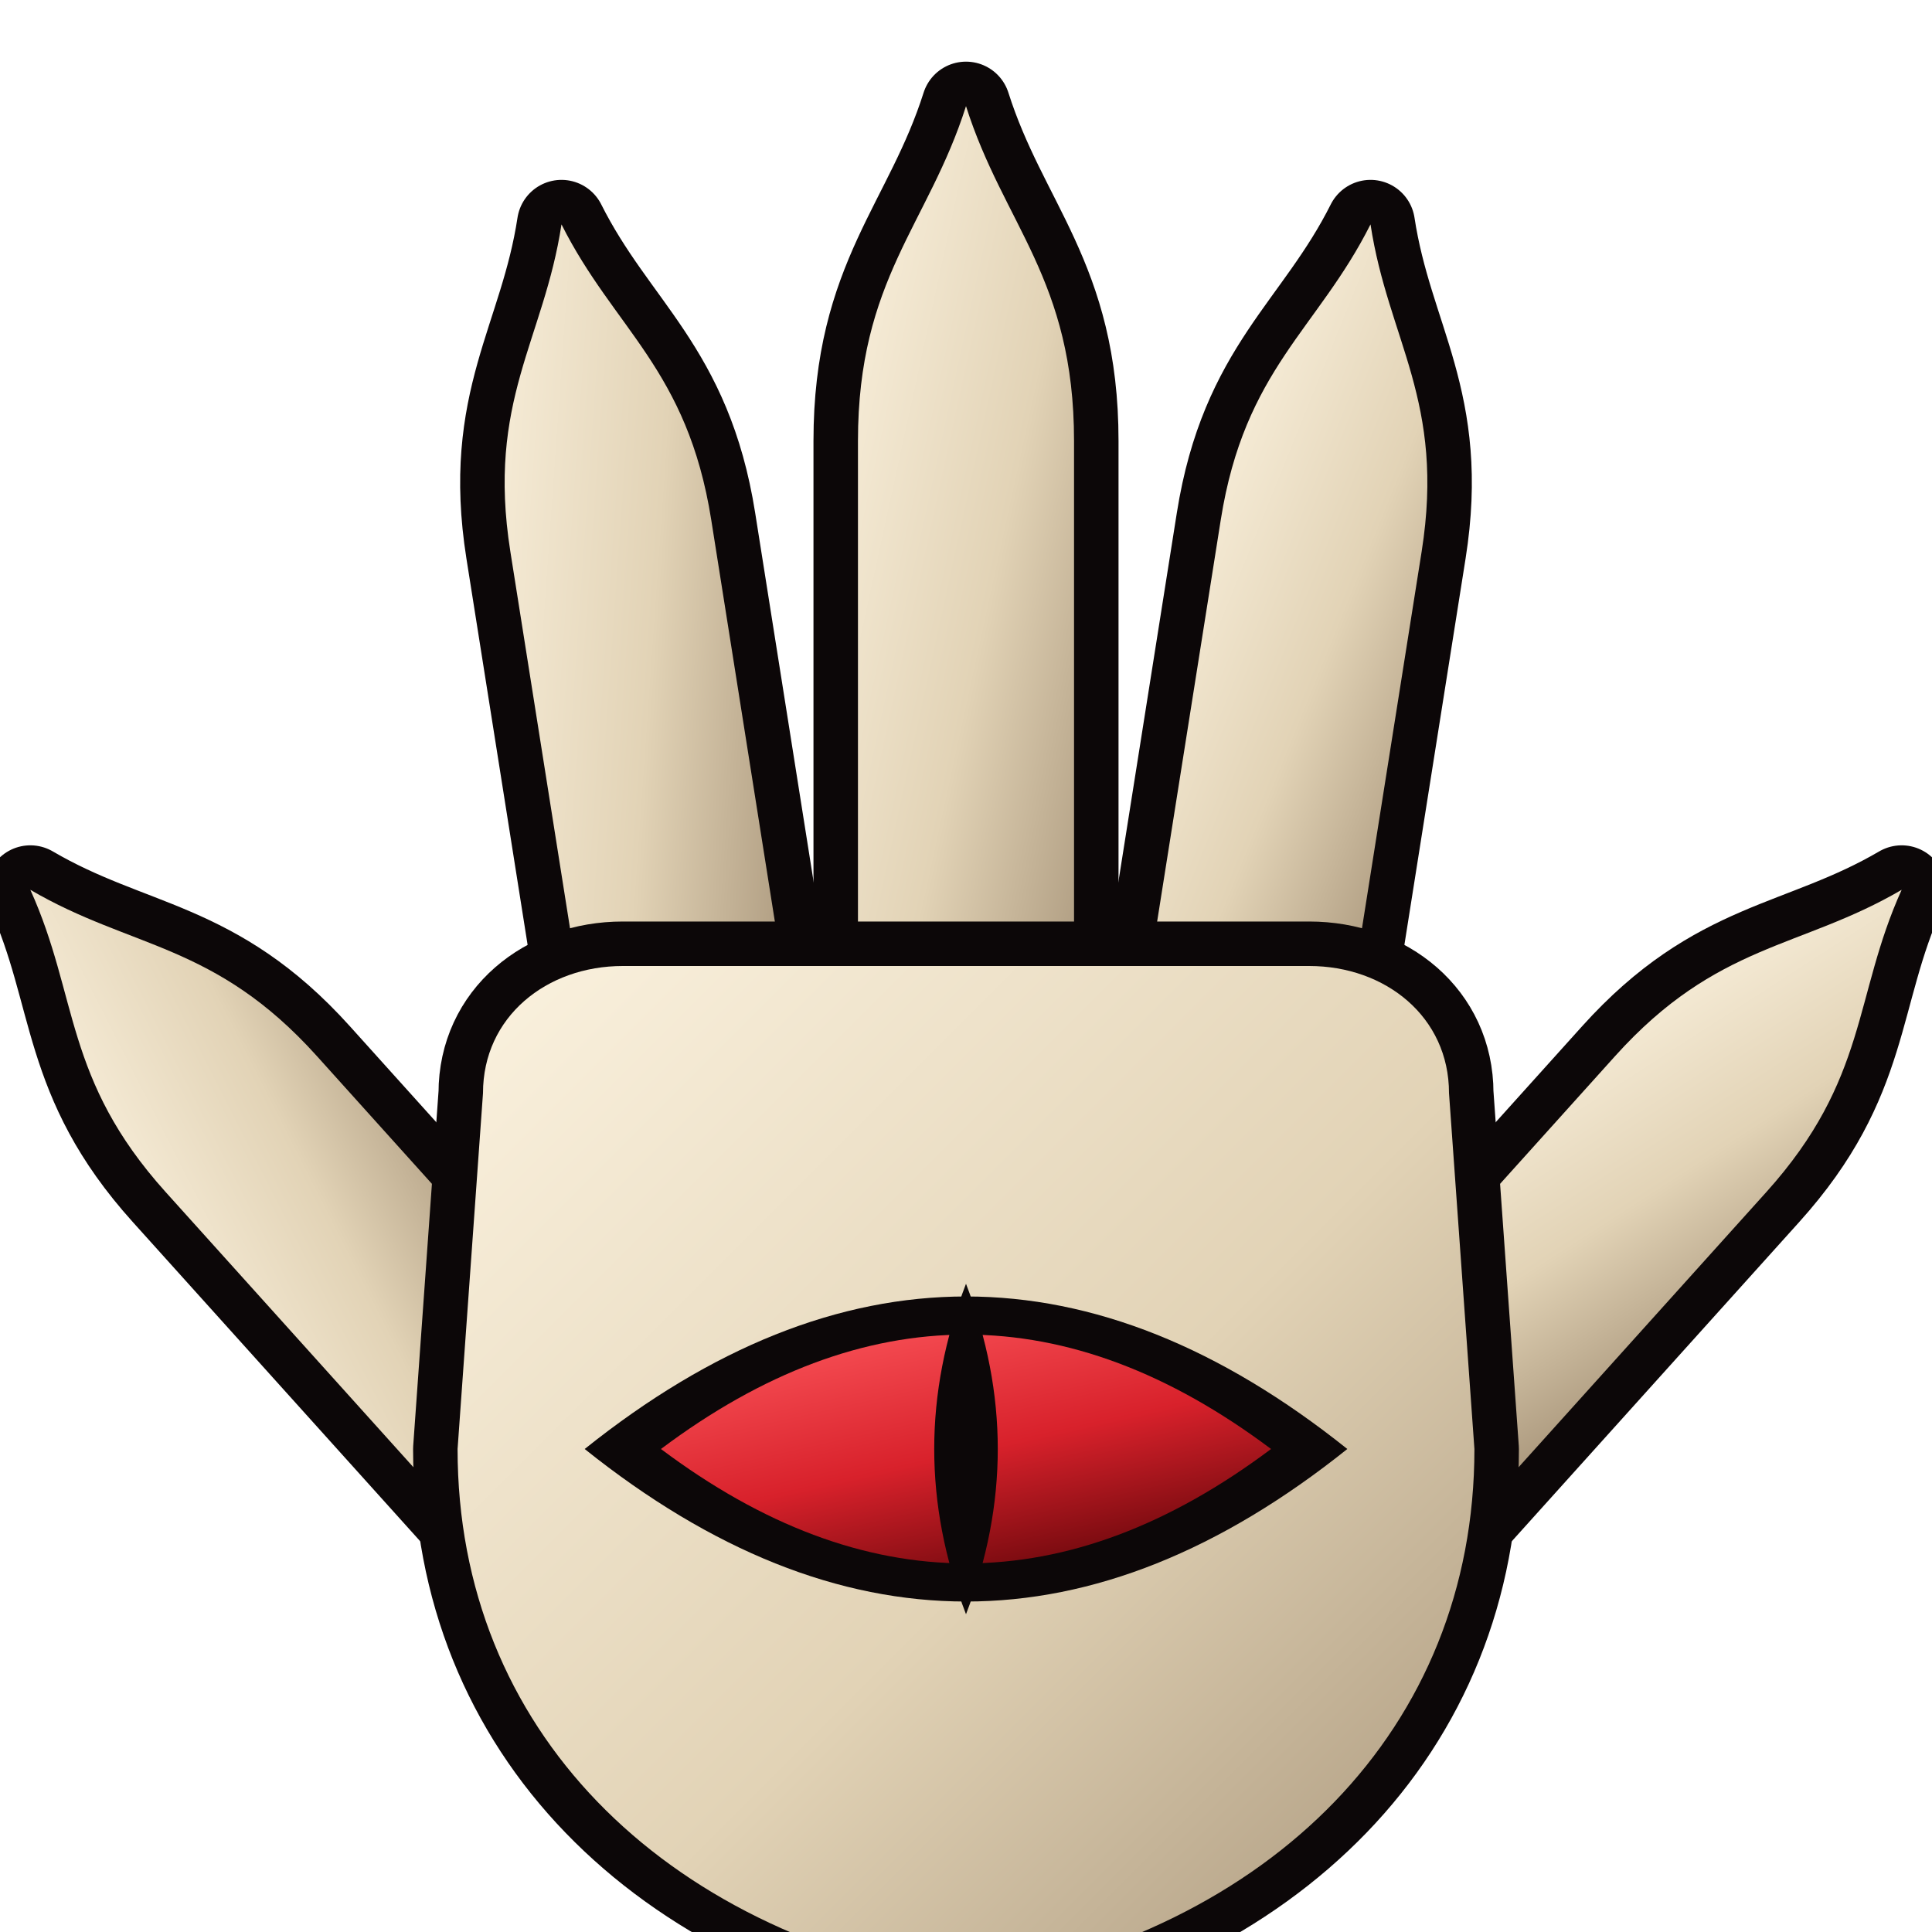
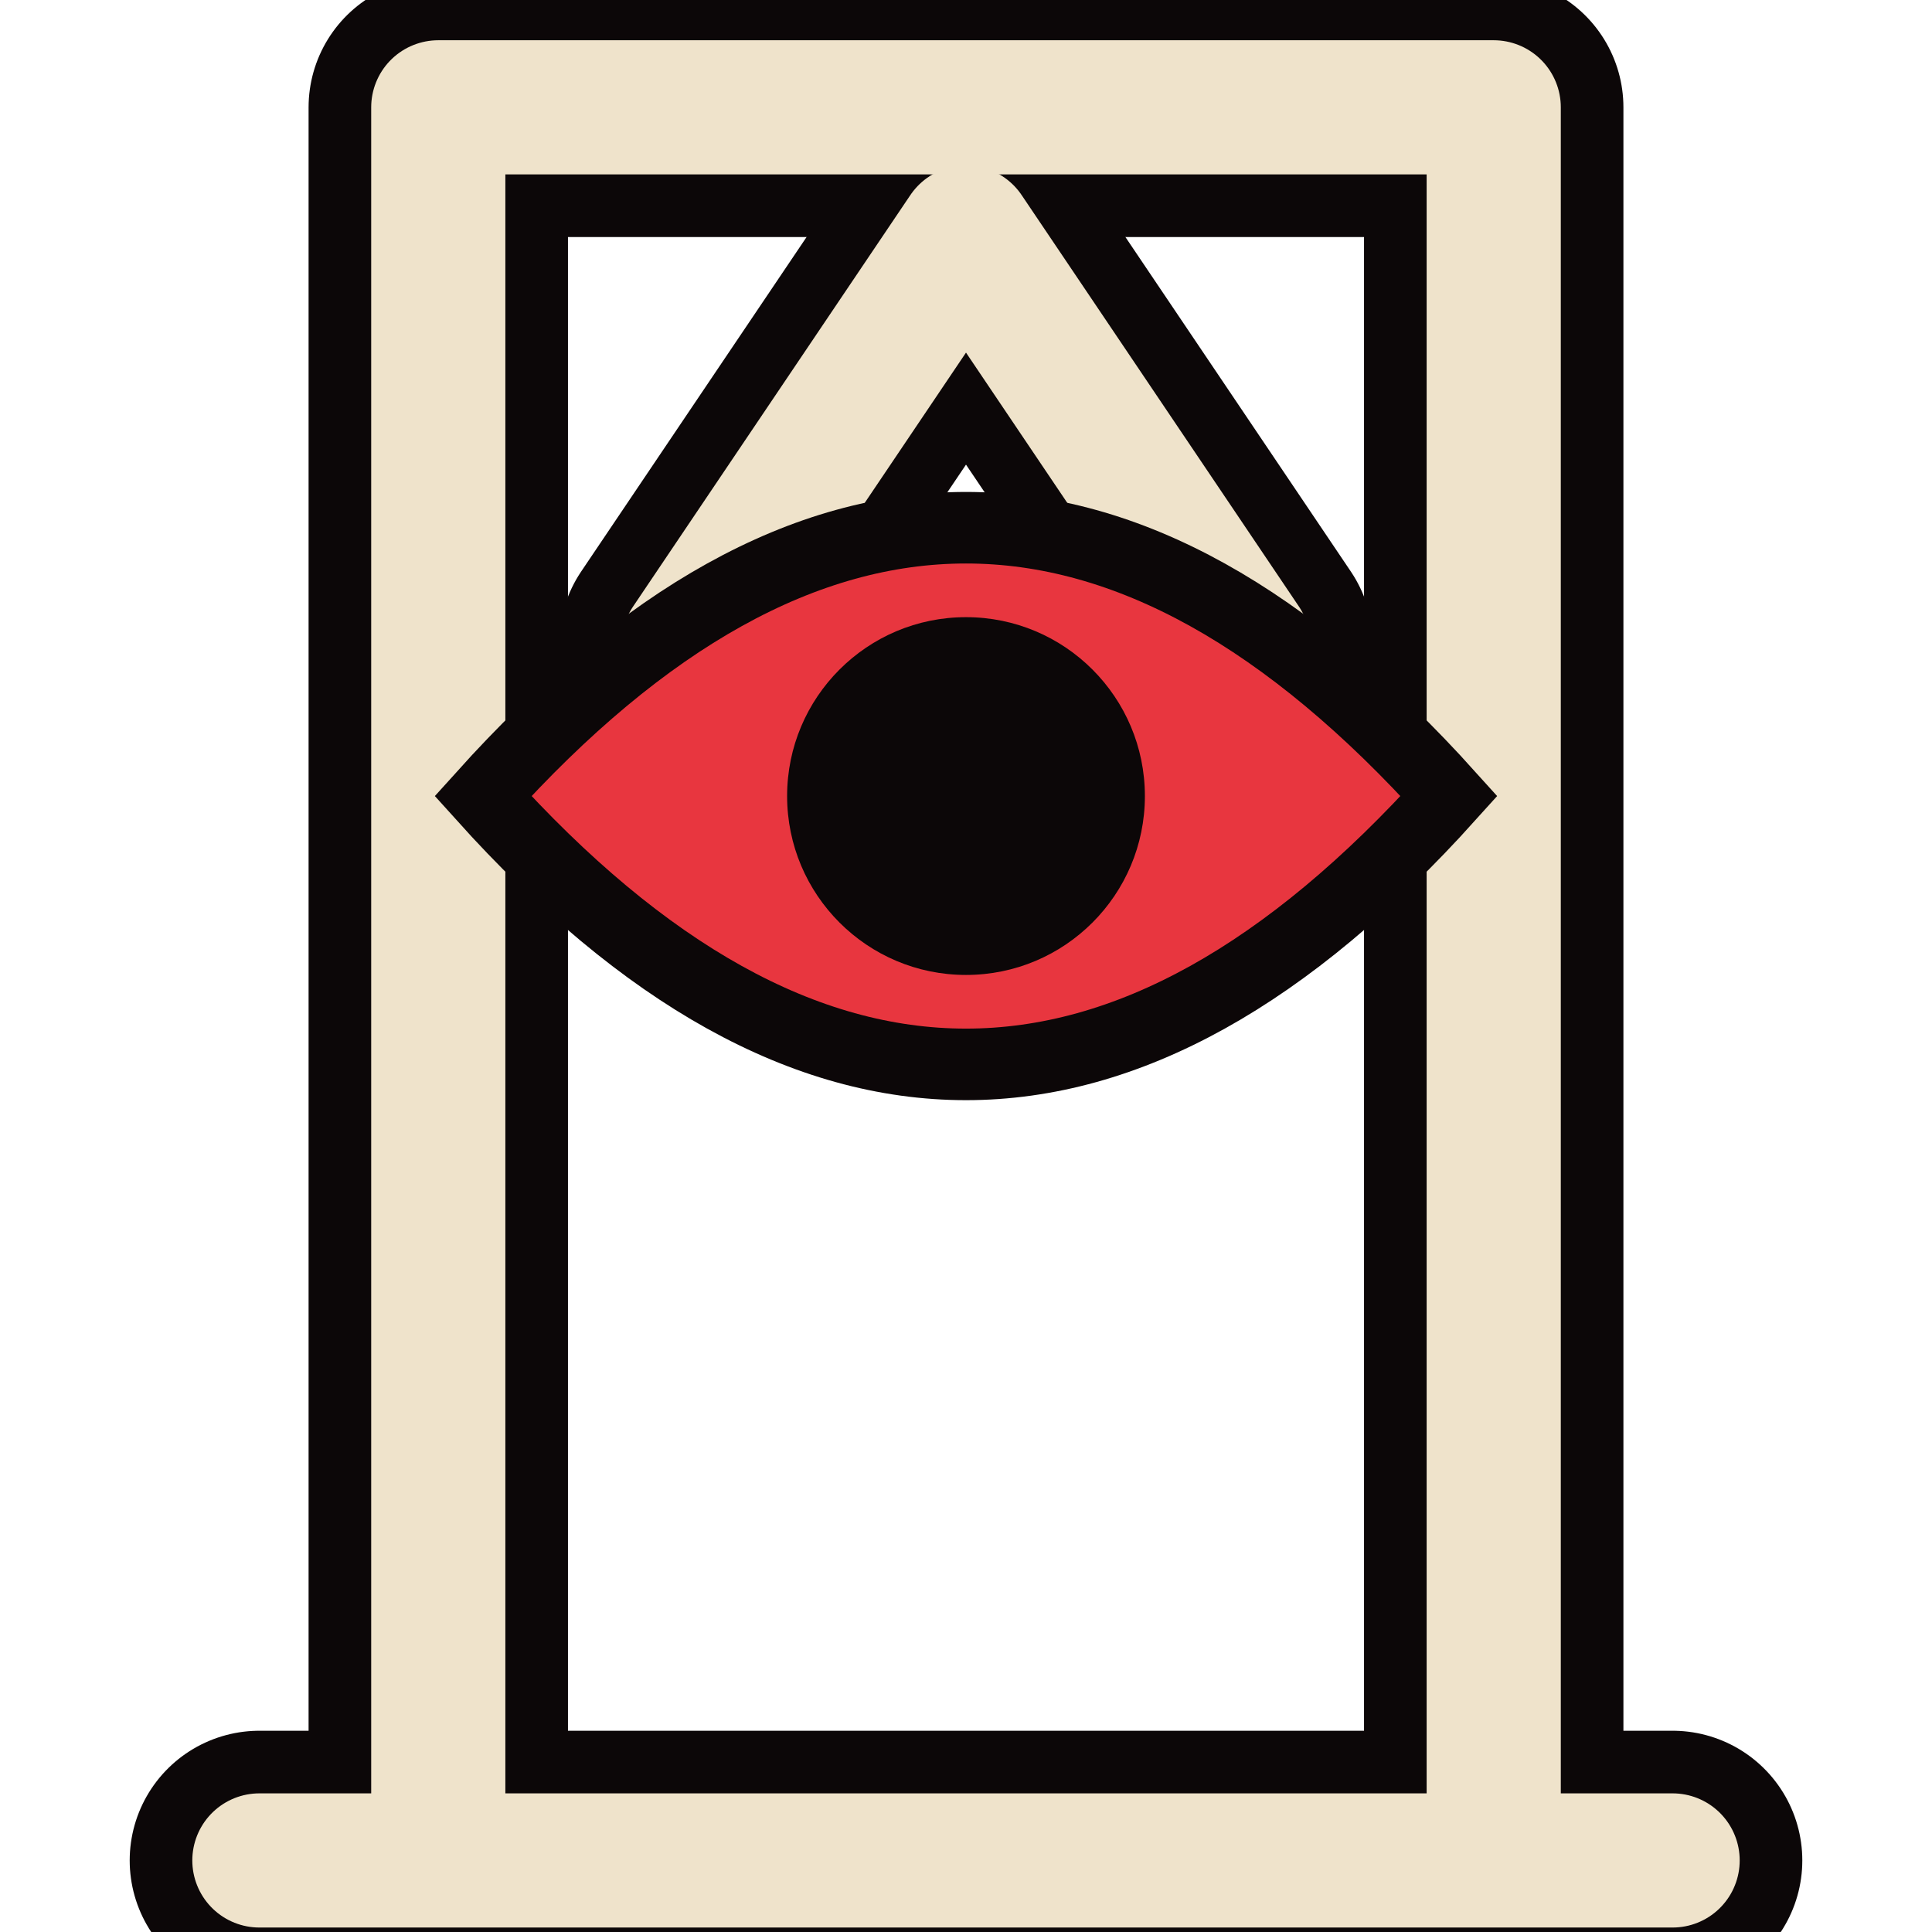
- <svg xmlns="http://www.w3.org/2000/svg" viewBox="24 14 152 152">
-   <defs>
-     <linearGradient id="bone" x1="0" y1="0" x2="1" y2="1">
-       <stop offset="0" stop-color="#fbf2df" />
-       <stop offset="0.55" stop-color="#e2d3b6" />
-       <stop offset="1" stop-color="#a8957a" />
-     </linearGradient>
-     <linearGradient id="blood" x1="0" y1="0" x2="0.6" y2="1">
-       <stop offset="0" stop-color="#ff5a5f" />
-       <stop offset="0.6" stop-color="#d8212b" />
-       <stop offset="1" stop-color="#7a0b10" />
-     </linearGradient>
-   </defs>
-   <g fill="url(#bone)" stroke="#0c0708" stroke-width="7" paint-order="stroke" stroke-linejoin="round">
-     <g transform="rotate(-9 79 100)">
-       <path d="M71.00,100.00 L71.00,55.60 C71.00,43.60 76.20,39.60 79.00,30.80 C81.80,39.60 87.00,43.60 87.00,55.60 L87.00,100.00 Z" fill="url(#bone)" />
-     </g>
-     <g transform="rotate(0 100 100)">
-       <path d="M91.50,100.00 L91.50,48.70 C91.50,35.95 97.03,31.70 100.00,22.35 C102.97,31.70 108.50,35.95 108.50,48.70 L108.50,100.00 Z" fill="url(#bone)" />
-     </g>
-     <g transform="rotate(9 121 100)">
-       <path d="M113.00,100.00 L113.00,55.60 C113.00,43.60 118.20,39.60 121.00,30.80 C123.80,39.60 129.00,43.60 129.00,55.60 L129.00,100.00 Z" fill="url(#bone)" />
-     </g>
-     <g transform="rotate(-42 66 128)">
-       <path d="M58.00,128.00 L58.00,93.60 C58.00,81.60 63.20,77.60 66.00,68.80 C68.80,77.60 74.00,81.60 74.00,93.60 L74.00,128.00 Z" fill="url(#bone)" />
-     </g>
-     <g transform="rotate(42 134 128)">
-       <path d="M126.00,128.00 L126.00,93.60 C126.00,81.60 131.20,77.60 134.00,68.80 C136.80,77.60 142.00,81.60 142.00,93.60 L142.00,128.00 Z" fill="url(#bone)" />
-     </g>
-     <path d="M62,100 C62,94 67,90 73,90 L127,90 C133,90 138,94 138,100 L140,128 C140,150 124,166 100,170 C76,166 60,150 60,128 Z" />
+ <svg xmlns="http://www.w3.org/2000/svg" viewBox="-36 6 432 432">
+   <g fill="none" stroke="#0c0708" stroke-width="58" stroke-linecap="round" stroke-linejoin="round">
+     <path d="M62,418 V30 H298 V418" />
+     <path d="M22,422 H338" />
+     <path d="M180,58 L118,150 M180,58 L242,150" />
  </g>
-   <path d="M70,128 Q100,104 130,128 Q100,152 70,128 Z" fill="#0c0708" />
-   <path d="M76,128 Q100,110 124,128 Q100,146 76,128 Z" fill="url(#blood)" />
-   <path d="M100,115 Q105,128 100,141 Q95,128 100,115 Z" fill="#0c0708" />
+   <g fill="none" stroke="#efe3cb" stroke-width="30" stroke-linecap="round" stroke-linejoin="round">
+     <path d="M62,418 V30 H298 V418" />
+     <path d="M22,422 H338" />
+     <path d="M180,58 L118,150 M180,58 L242,150" />
+   </g>
+   <path d="M72,184 Q180,64 288,184 Q180,304 72,184 Z" fill="#e8363f" stroke="#0c0708" stroke-width="16" />
+   <circle cx="180" cy="184" r="40" fill="#0c0708" />
</svg>
